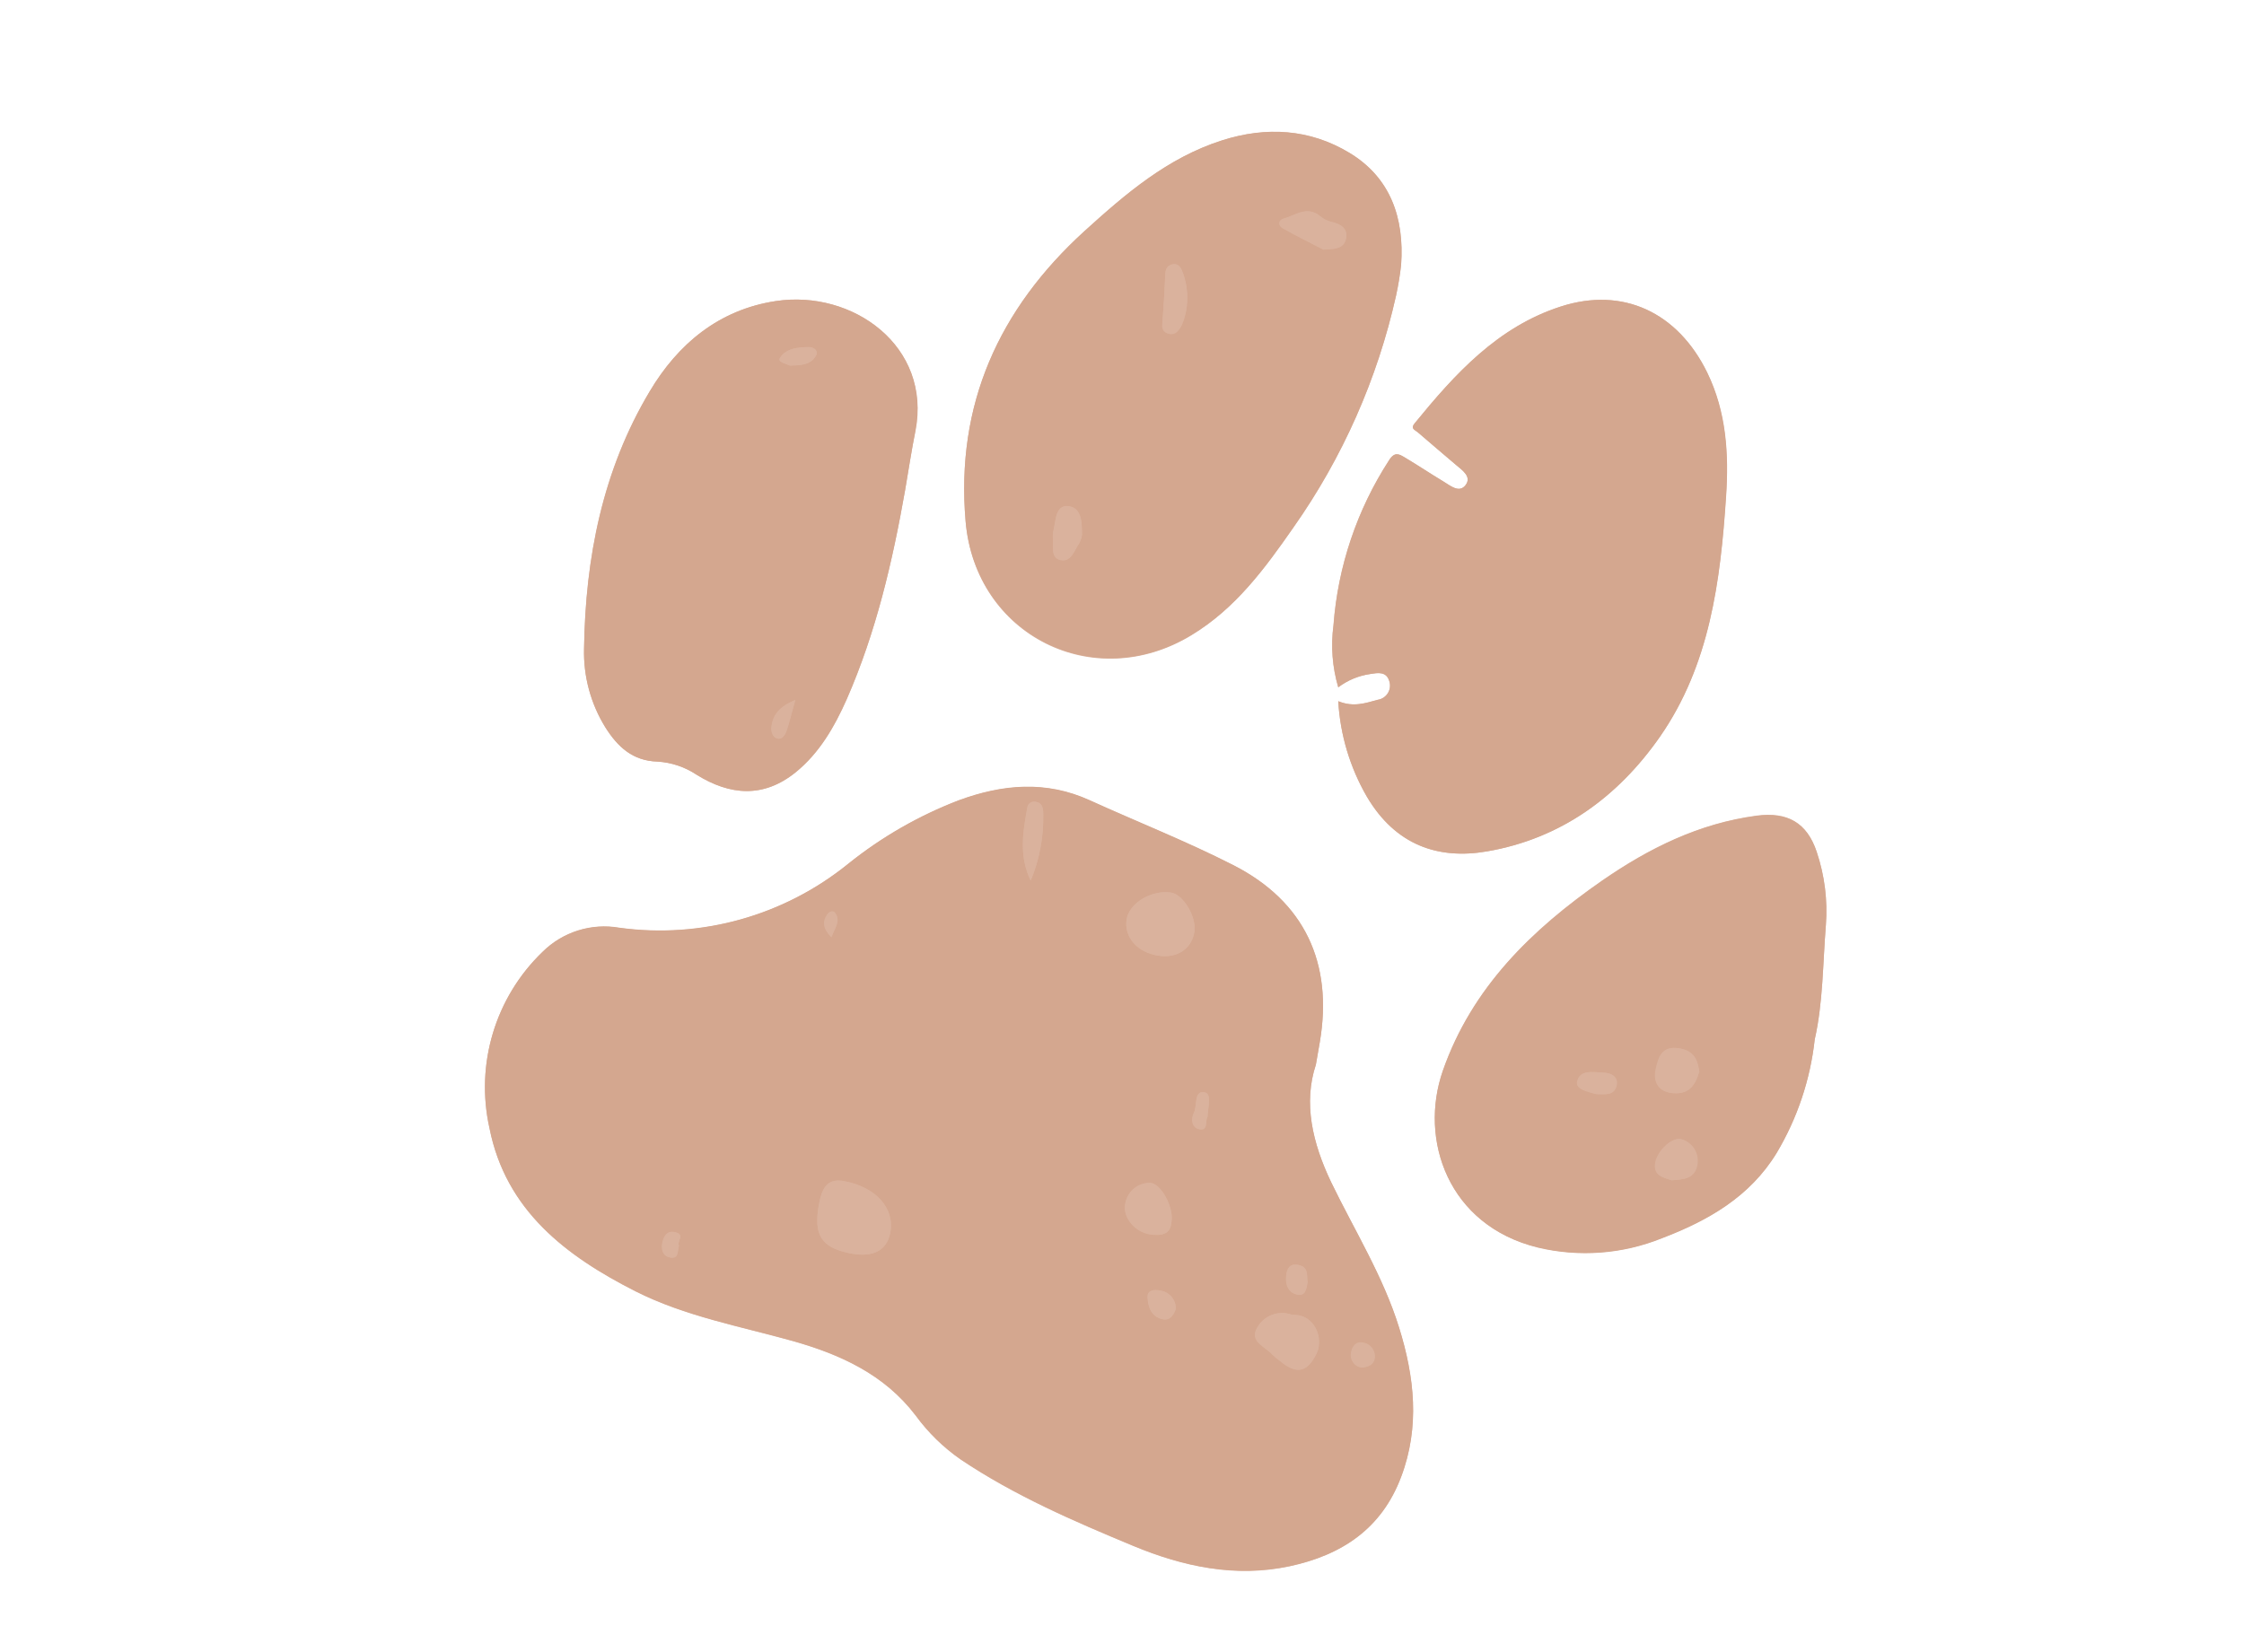
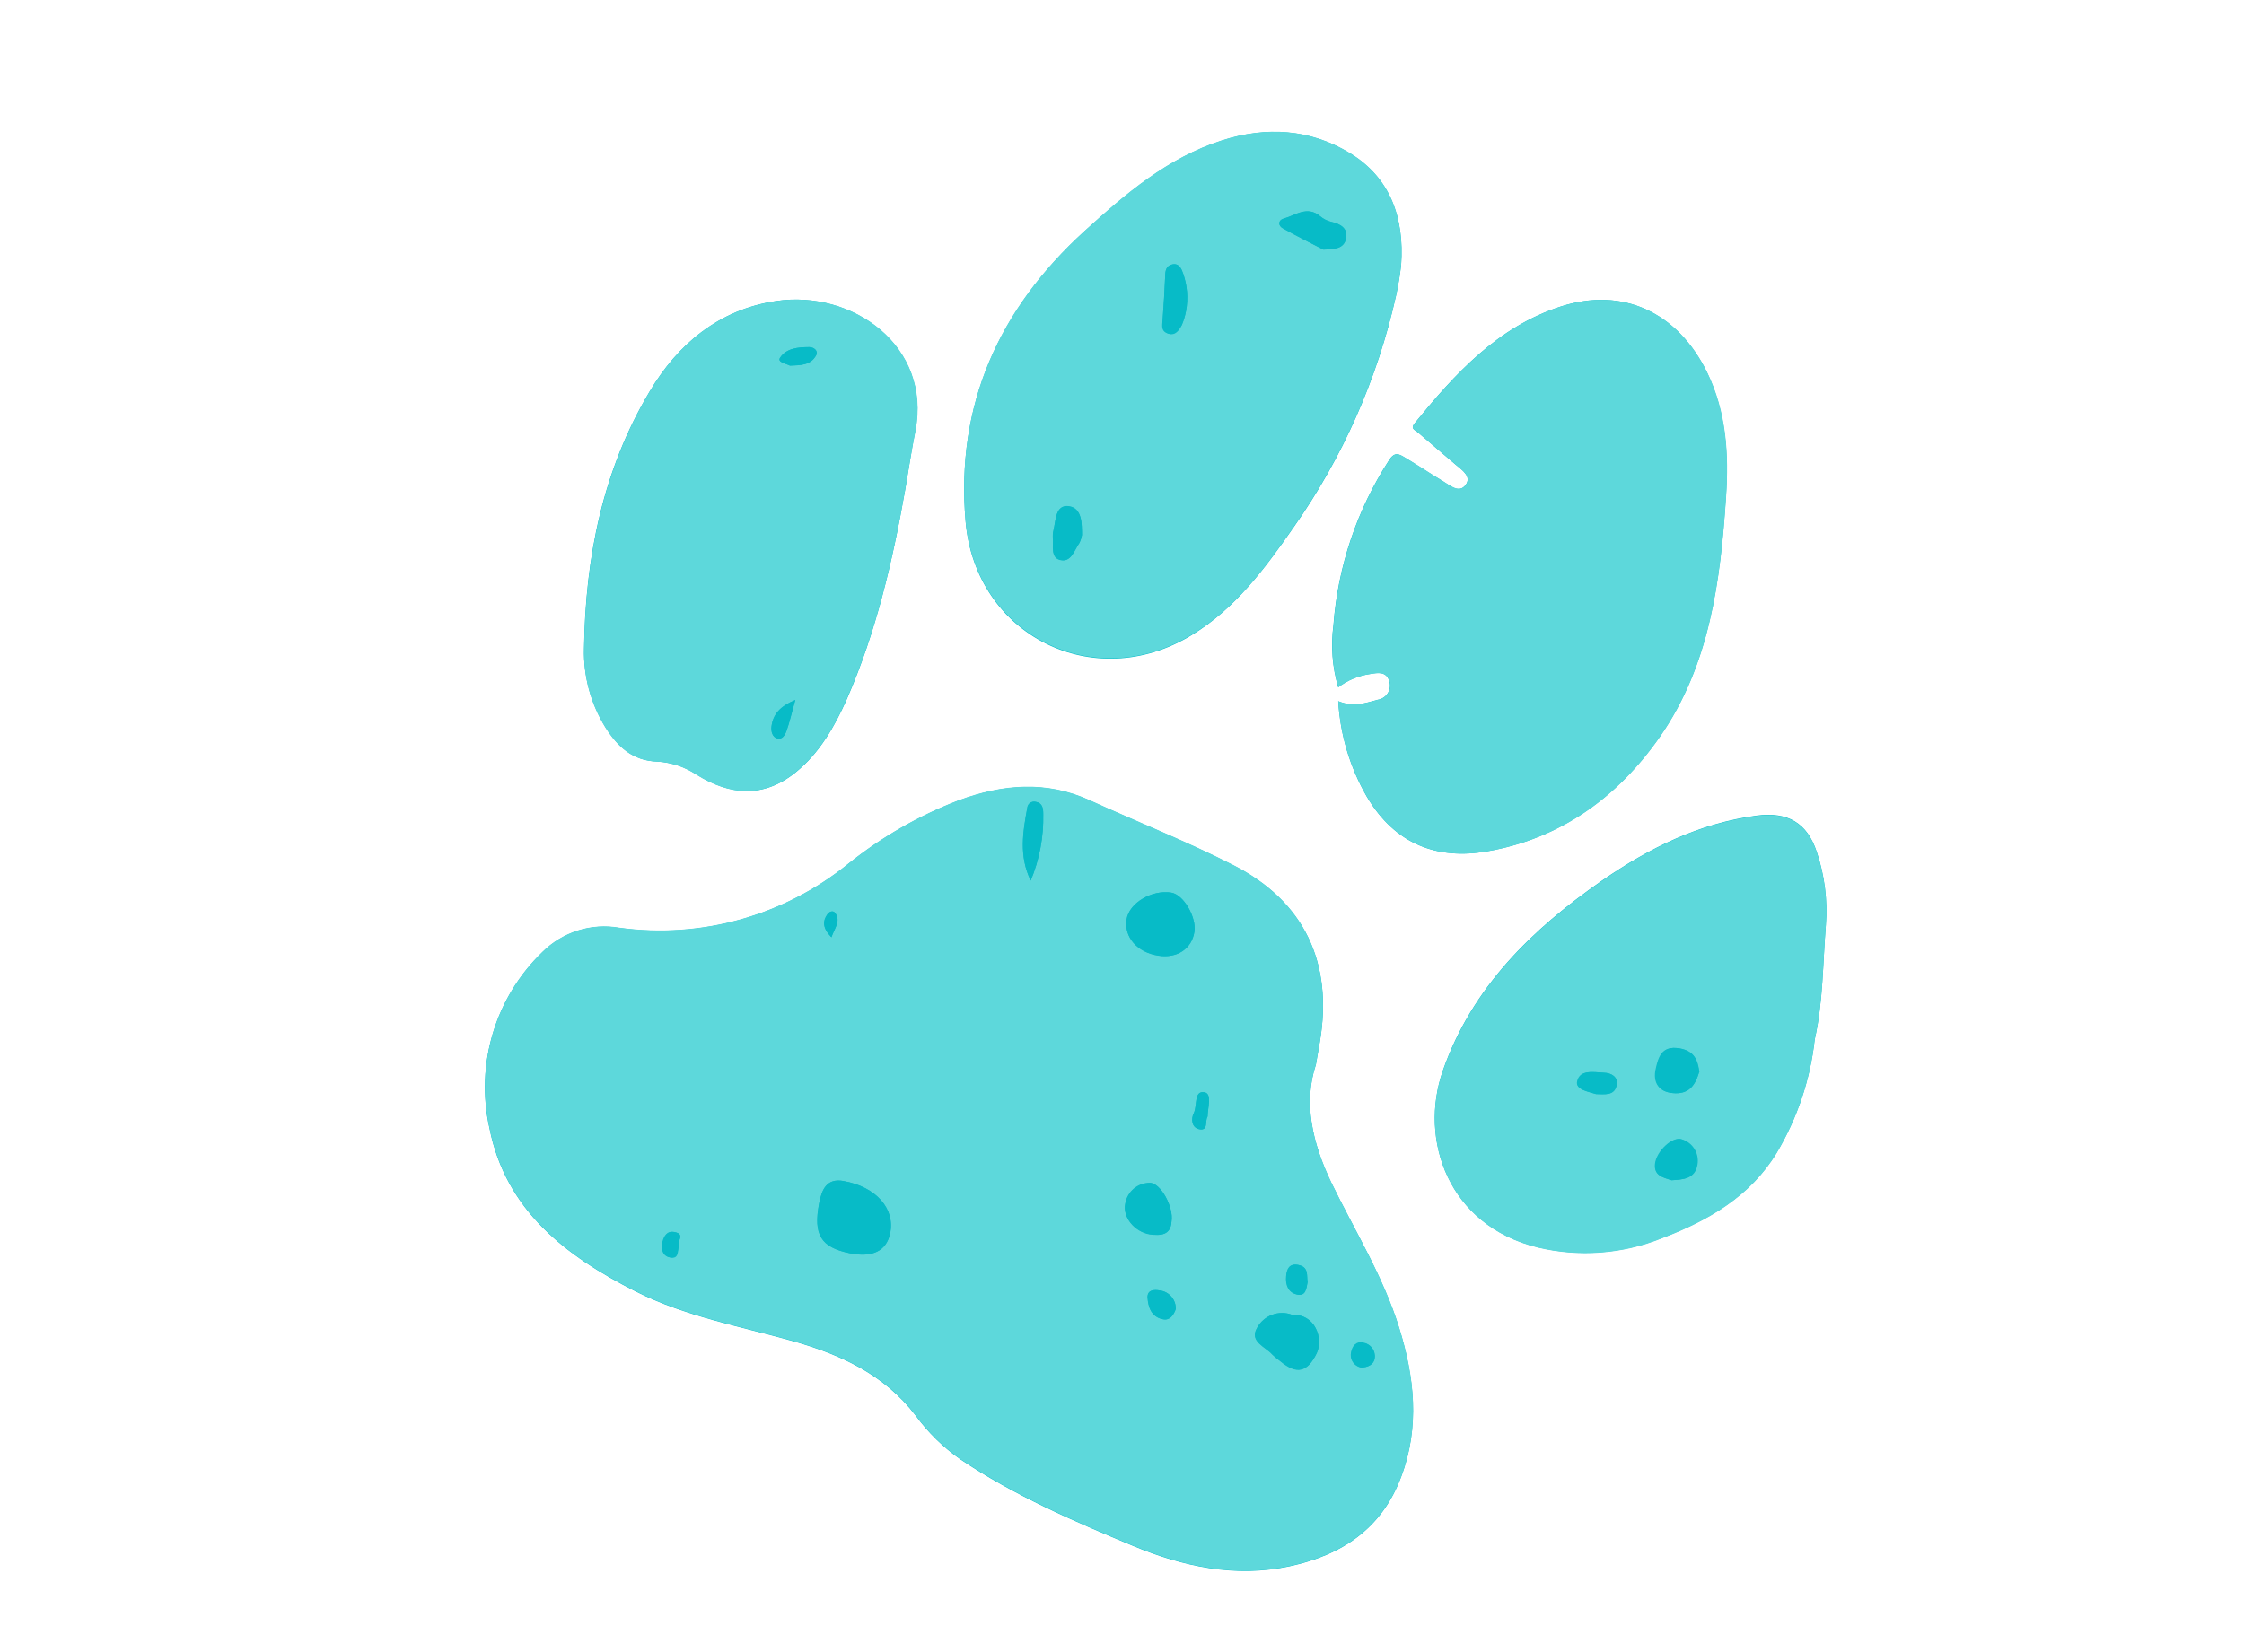
<svg xmlns="http://www.w3.org/2000/svg" id="Layer_1" data-name="Layer 1" viewBox="0 0 292 215">
  <defs>
    <style>
            .cls-1 {
-                 fill: #dab29d;
+                 fill: #07bbc7;
            }

            .cls-2 {
-                 fill: #d4a78f;
+                 fill: #5dd8db;
            }
        </style>
  </defs>
  <path class="cls-1" d="M171.23,138.57c.24-1.4.37-2.18.51-2.95,1.75-10.28-2-18.3-11.28-23-6.08-3.1-12.46-5.61-18.68-8.44-5.68-2.58-11.32-2.07-17,0a53.7,53.7,0,0,0-14.42,8.28,38.91,38.91,0,0,1-29.77,8.32,11.41,11.41,0,0,0-10,3.14,24.43,24.43,0,0,0-6.9,22.94c2.12,10.68,9.93,16.63,19,21.23,6.46,3.26,13.57,4.54,20.46,6.47,6.2,1.75,11.93,4.35,16,9.7a24.74,24.74,0,0,0,5.84,5.71c7,4.71,14.75,8.05,22.5,11.27,6.48,2.69,13.24,4.14,20.31,2.64,6.78-1.45,12-4.88,14.52-11.64,2.46-6.52,1.72-13-.27-19.42-2.08-6.7-5.78-12.66-8.83-18.9C170.76,148.74,169.58,143.55,171.23,138.57Zm2.91-47.3a28,28,0,0,0,3.71,12.42c3.73,6.33,9.3,8.22,15.62,7.13,9.6-1.65,17-7.06,22.52-14.93,6.49-9.35,7.87-20.25,8.6-31.26.37-5.55,0-11-2.44-16.11-3.84-7.88-11-11.23-19.07-8.62-8.21,2.65-13.75,8.76-19,15.19-.57.71,0,.85.39,1.17,1.68,1.42,3.33,2.86,5,4.27.85.71,2.07,1.52,1.22,2.62s-2,.06-2.88-.48c-1.68-1-3.31-2.1-5-3.11-.74-.44-1.33-.83-2.07.35a45.8,45.8,0,0,0-7.23,21.48,19.48,19.48,0,0,0,.62,8.07,9,9,0,0,1,4.24-1.74c.9-.17,2-.33,2.38.87a1.87,1.87,0,0,1-1.5,2.5C177.71,91.51,176.1,92.09,174.14,91.27Zm7.52-52.79a38.66,38.66,0,0,0,.66-4c.43-6.07-1.37-11.34-6.72-14.57-5.15-3.11-10.81-3.47-16.6-1.62-7.09,2.27-12.56,7-17.9,11.82C130,40.26,124.34,52.69,125.65,67.89c1.27,14.83,16.68,22.54,29.42,14.78,5.7-3.47,9.54-8.7,13.24-14A84.3,84.3,0,0,0,181.66,38.48Zm-63.88,25.3c.44-2.57.83-5.14,1.32-7.69,2.13-11-8.17-18.42-18.17-16.9C93.56,40.31,88.19,44.77,84.51,51,78.4,61.21,76.16,72.61,76,84.41a18.54,18.54,0,0,0,2.82,10.31c1.59,2.5,3.53,4.32,6.75,4.41a10.31,10.31,0,0,1,5.09,1.71c4.34,2.69,8.68,3.07,12.87-.3,3.13-2.53,5.09-6,6.67-9.54C114,82.29,116.14,73.1,117.78,63.78ZM236.14,135.3c1.09-4.82,1.05-9.89,1.45-14.91a24.16,24.16,0,0,0-1.19-9.52c-1.26-3.8-3.81-5.24-7.82-4.71-7.49,1-14,4.23-20.12,8.46-9.14,6.35-16.93,13.92-20.71,24.73-3.13,9,.68,20.17,12.36,23a26.62,26.62,0,0,0,16.15-1.21c6-2.29,11.45-5.39,14.93-11.1A36.69,36.69,0,0,0,236.14,135.3Z" />
  <path class="cls-2" d="M171.23,138.57c-1.65,5-.47,10.17,2,15.32,3,6.24,6.75,12.2,8.83,18.9,2,6.42,2.73,12.9.27,19.42-2.55,6.76-7.74,10.19-14.52,11.64-7.07,1.5-13.83.05-20.31-2.64-7.75-3.22-15.47-6.56-22.5-11.27a24.74,24.74,0,0,1-5.84-5.71c-4.07-5.35-9.8-7.95-16-9.7-6.89-1.93-14-3.21-20.46-6.47-9.08-4.6-16.89-10.55-19-21.23a24.43,24.43,0,0,1,6.9-22.94,11.41,11.41,0,0,1,10-3.14,38.91,38.91,0,0,0,29.77-8.32,53.7,53.7,0,0,1,14.42-8.28c5.66-2.08,11.3-2.59,17,0,6.22,2.83,12.6,5.34,18.68,8.44,9.29,4.74,13,12.76,11.28,23C171.6,136.39,171.47,137.17,171.23,138.57ZM110.6,163.13c2.92.59,4.73-.3,5.21-2.56.69-3.22-1.79-6.09-6.08-6.85-2.18-.38-2.8,1.1-3.15,2.92C105.82,160.71,106.8,162.36,110.6,163.13Zm40.13-38.74c2.42.39,4.36-.9,4.69-3.1.29-1.93-1.42-4.84-3-5.1-2.54-.41-5.5,1.36-5.82,3.48C146.24,122,148,124,150.73,124.39Zm17.42,46.76a3.7,3.7,0,0,0-4.58,1.71c-1,1.76,1.1,2.39,2,3.43a8.28,8.28,0,0,0,1.07.89c2.12,1.76,3.51,1.41,4.71-1.06C172.23,174.24,171.15,171,168.15,171.15ZM152.44,159c.31-1.89-1.42-5.07-2.83-5a3.23,3.23,0,0,0-3.18,2.68c-.38,1.72,1.17,3.64,3.16,4C151,160.86,152.34,160.78,152.44,159Zm-18.32-44.37a21.37,21.37,0,0,0,1.64-8.67c0-.71-.09-1.45-1-1.59a.88.88,0,0,0-1.06.71C133.08,108.25,132.57,111.45,134.12,114.62ZM153,170.39a2.37,2.37,0,0,0-2.08-2.42c-.65-.12-1.62-.13-1.58.89.06,1.3.49,2.56,2,2.86C152.23,171.91,152.72,171.2,153,170.39Zm17.14-3.57c-.14-.71.22-1.89-1.21-2.17-1.19-.23-1.5.56-1.58,1.48-.09,1.09.22,2.08,1.38,2.36S170,167.85,170.16,166.82Zm7,11.17c.82,0,1.63-.34,1.75-1.17a1.75,1.75,0,0,0-1.44-2c-1-.24-1.47.49-1.61,1.24A1.63,1.63,0,0,0,177.11,178Zm-20-32.65c0-1.14.62-3-.41-3.16-1.42-.24-.9,1.75-1.38,2.7-.38.75-.29,1.9.71,2.1C157.26,147.22,156.77,145.91,157.13,145.34ZM88.35,162.1c-.32-.44.87-1.44-.55-1.73-1-.23-1.44.55-1.61,1.29s0,1.84,1,2S88.16,162.9,88.35,162.1ZM108.19,122c.41-1.2,1.25-2.07.48-3.17-.25-.36-.73-.21-1,.15C107,119.91,107.05,120.82,108.19,122Z" />
  <path class="cls-2" d="M174.14,91.27c2,.82,3.57.24,5.13-.18a1.87,1.87,0,0,0,1.5-2.5c-.4-1.2-1.48-1-2.38-.87a9,9,0,0,0-4.24,1.74,19.48,19.48,0,0,1-.62-8.07,45.8,45.8,0,0,1,7.23-21.48c.74-1.18,1.33-.79,2.07-.35,1.69,1,3.32,2.1,5,3.11.9.54,2.06,1.54,2.88.48s-.37-1.91-1.22-2.62c-1.69-1.41-3.34-2.85-5-4.27-.38-.32-1-.46-.39-1.17,5.25-6.43,10.79-12.54,19-15.19,8.06-2.61,15.23.74,19.07,8.62,2.49,5.11,2.81,10.56,2.44,16.11-.73,11-2.11,21.91-8.6,31.26-5.48,7.87-12.92,13.28-22.52,14.93-6.32,1.09-11.89-.8-15.62-7.13A28,28,0,0,1,174.14,91.27Z" />
  <path class="cls-2" d="M181.66,38.48a84.3,84.3,0,0,1-13.35,30.14c-3.7,5.35-7.54,10.58-13.24,14-12.74,7.76-28.15,0-29.42-14.78-1.31-15.2,4.33-27.63,15.45-37.75,5.34-4.86,10.81-9.55,17.9-11.82,5.79-1.85,11.45-1.49,16.6,1.62,5.35,3.23,7.15,8.5,6.72,14.57A38.66,38.66,0,0,1,181.66,38.48Zm-9.43-6c1.28-.08,2.65,0,2.93-1.48.25-1.28-.73-1.87-1.93-2.13a3.52,3.52,0,0,1-1.43-.72c-1.72-1.45-3.25-.11-4.81.31-.67.19-.69.9-.07,1.24C168.68,30.71,170.5,31.6,172.23,32.5Zm-17.9,8a9.45,9.45,0,0,0-.38-4.9c-.19-.53-.53-1.43-1.49-1.15-.74.21-.81.83-.84,1.51-.08,1.89-.19,3.78-.33,5.66-.06.74-.14,1.5.7,1.8s1.44-.45,1.8-1.12A8.93,8.93,0,0,0,154.33,40.5ZM140.79,69.63c0-1.41.06-3.46-1.71-3.71s-1.68,1.84-2,3.15A2.93,2.93,0,0,0,137,70c.09,1-.31,2.54.87,2.88,1.51.44,1.89-1.25,2.59-2.21A3.83,3.83,0,0,0,140.79,69.63Z" />
  <path class="cls-2" d="M117.78,63.78C116.14,73.1,114,82.29,110.17,91c-1.58,3.59-3.54,7-6.67,9.54-4.19,3.37-8.53,3-12.87.3a10.31,10.31,0,0,0-5.09-1.71c-3.22-.09-5.16-1.91-6.75-4.41A18.54,18.54,0,0,1,76,84.41c.19-11.8,2.43-23.2,8.54-33.46,3.68-6.18,9-10.64,16.42-11.76,10-1.52,20.3,5.87,18.17,16.9C118.61,58.64,118.22,61.21,117.78,63.78ZM103.49,91.11c-2,.82-2.91,1.85-3.1,3.47-.07.64.09,1.35.75,1.54s1-.46,1.18-.92C102.76,94,103,92.73,103.49,91.11Zm-.7-43.52c1.27-.06,2.69,0,3.41-1.35.31-.58-.3-1.06-.91-1.06-1.41,0-2.94.13-3.77,1.36C101.11,47.15,102.22,47.3,102.79,47.59Z" />
  <path class="cls-2" d="M236.14,135.3a36.69,36.69,0,0,1-4.95,14.78c-3.48,5.71-8.92,8.81-14.93,11.1a26.62,26.62,0,0,1-16.15,1.21c-11.68-2.87-15.49-14.06-12.36-23,3.78-10.81,11.57-18.38,20.71-24.73,6.09-4.23,12.63-7.47,20.12-8.46,4-.53,6.56.91,7.82,4.71a24.16,24.16,0,0,1,1.19,9.52C237.19,125.41,237.23,130.48,236.14,135.3Zm-15,4.26c-.2-1.49-.59-2.78-2.63-3.11-2.28-.36-2.69,1.23-3,2.7-.37,1.65.26,2.95,2.2,3.13S220.54,141.47,221.09,139.56Zm-3.59,14.06c1.43-.09,3.05-.14,3.34-2.06a2.91,2.91,0,0,0-2-3.25c-1.21-.43-3.29,1.55-3.46,3.19C215.19,153,216.34,153.25,217.5,153.62Zm-9.82-11.21c1.09,0,2.39.27,2.66-1.2.2-1.06-.73-1.54-1.65-1.58-1.3-.06-3.11-.46-3.47,1.12C205,141.84,206.66,142.08,207.68,142.41Z" />
  <path class="cls-1" d="M110.6,163.13c-3.8-.77-4.78-2.42-4-6.49.35-1.82,1-3.3,3.15-2.92,4.29.76,6.77,3.63,6.08,6.85C115.33,162.83,113.52,163.72,110.6,163.13Z" />
  <path class="cls-1" d="M150.73,124.39c-2.73-.43-4.49-2.44-4.13-4.72.32-2.12,3.28-3.89,5.82-3.48,1.58.26,3.29,3.17,3,5.1C155.09,123.49,153.15,124.78,150.73,124.39Z" />
  <path class="cls-1" d="M168.15,171.15c3-.12,4.08,3.09,3.18,5-1.2,2.47-2.59,2.82-4.71,1.06a8.28,8.28,0,0,1-1.07-.89c-.88-1-3-1.67-2-3.43A3.7,3.7,0,0,1,168.15,171.15Z" />
  <path class="cls-1" d="M152.44,159c-.1,1.79-1.4,1.87-2.85,1.63-2-.33-3.54-2.25-3.16-4a3.23,3.23,0,0,1,3.18-2.68C151,153.92,152.75,157.1,152.44,159Z" />
  <path class="cls-1" d="M134.12,114.62c-1.55-3.17-1-6.37-.44-9.55a.88.88,0,0,1,1.06-.71c.93.14,1,.88,1,1.59A21.37,21.37,0,0,1,134.12,114.62Z" />
  <path class="cls-1" d="M153,170.39c-.3.81-.79,1.52-1.69,1.33-1.48-.3-1.91-1.56-2-2.86,0-1,.93-1,1.58-.89A2.37,2.37,0,0,1,153,170.39Z" />
  <path class="cls-1" d="M170.16,166.82c-.17,1-.33,1.92-1.41,1.67s-1.47-1.27-1.38-2.36c.08-.92.39-1.71,1.58-1.48C170.38,164.93,170,166.11,170.16,166.82Z" />
  <path class="cls-1" d="M177.11,178a1.63,1.63,0,0,1-1.3-2c.14-.75.61-1.48,1.61-1.24a1.75,1.75,0,0,1,1.44,2C178.74,177.65,177.93,178,177.11,178Z" />
  <path class="cls-1" d="M157.13,145.34c-.36.57.13,1.88-1.08,1.64-1-.2-1.09-1.35-.71-2.1.48-.95,0-2.94,1.38-2.7C157.75,142.36,157.15,144.2,157.13,145.34Z" />
  <path class="cls-1" d="M88.35,162.1c-.19.8,0,1.79-1.11,1.59s-1.24-1.16-1-2,.56-1.52,1.61-1.29C89.22,160.66,88,161.66,88.35,162.1Z" />
  <path class="cls-1" d="M108.19,122c-1.14-1.16-1.16-2.07-.5-3,.25-.36.73-.51,1-.15C109.44,119.91,108.6,120.78,108.19,122Z" />
  <path class="cls-1" d="M172.23,32.5c-1.73-.9-3.55-1.79-5.31-2.78-.62-.34-.6-1,.07-1.24,1.56-.42,3.09-1.76,4.81-.31a3.52,3.52,0,0,0,1.43.72c1.2.26,2.18.85,1.93,2.13C174.88,32.47,173.51,32.42,172.23,32.5Z" />
  <path class="cls-1" d="M154.33,40.5a8.93,8.93,0,0,1-.54,1.8c-.36.67-.82,1.46-1.8,1.12s-.76-1.06-.7-1.8c.14-1.88.25-3.77.33-5.66,0-.68.1-1.3.84-1.51,1-.28,1.3.62,1.49,1.15A9.45,9.45,0,0,1,154.33,40.5Z" />
  <path class="cls-1" d="M140.79,69.63a3.83,3.83,0,0,1-.31,1c-.7,1-1.08,2.65-2.59,2.21-1.18-.34-.78-1.84-.87-2.88a2.93,2.93,0,0,1,.07-.93c.31-1.31.25-3.39,2-3.15S140.75,68.22,140.79,69.63Z" />
  <path class="cls-1" d="M103.49,91.11c-.45,1.62-.73,2.88-1.17,4.09-.16.46-.58,1.09-1.18.92s-.82-.9-.75-1.54C100.58,93,101.53,91.93,103.49,91.11Z" />
  <path class="cls-1" d="M102.79,47.59c-.57-.29-1.68-.44-1.27-1.05.83-1.23,2.36-1.34,3.77-1.36.61,0,1.22.48.91,1.06C105.48,47.6,104.06,47.53,102.79,47.59Z" />
  <path class="cls-1" d="M221.09,139.56c-.55,1.91-1.57,2.9-3.45,2.72s-2.57-1.48-2.2-3.13c.33-1.47.74-3.06,3-2.7C220.5,136.78,220.89,138.07,221.09,139.56Z" />
  <path class="cls-1" d="M217.5,153.62c-1.16-.37-2.31-.65-2.15-2.12.17-1.64,2.25-3.62,3.46-3.19a2.91,2.91,0,0,1,2,3.25C220.55,153.48,218.93,153.53,217.5,153.62Z" />
  <path class="cls-1" d="M207.68,142.41c-1-.33-2.71-.57-2.46-1.66.36-1.58,2.17-1.18,3.47-1.12.92,0,1.85.52,1.65,1.58C210.07,142.68,208.77,142.42,207.68,142.41Z" />
</svg>
